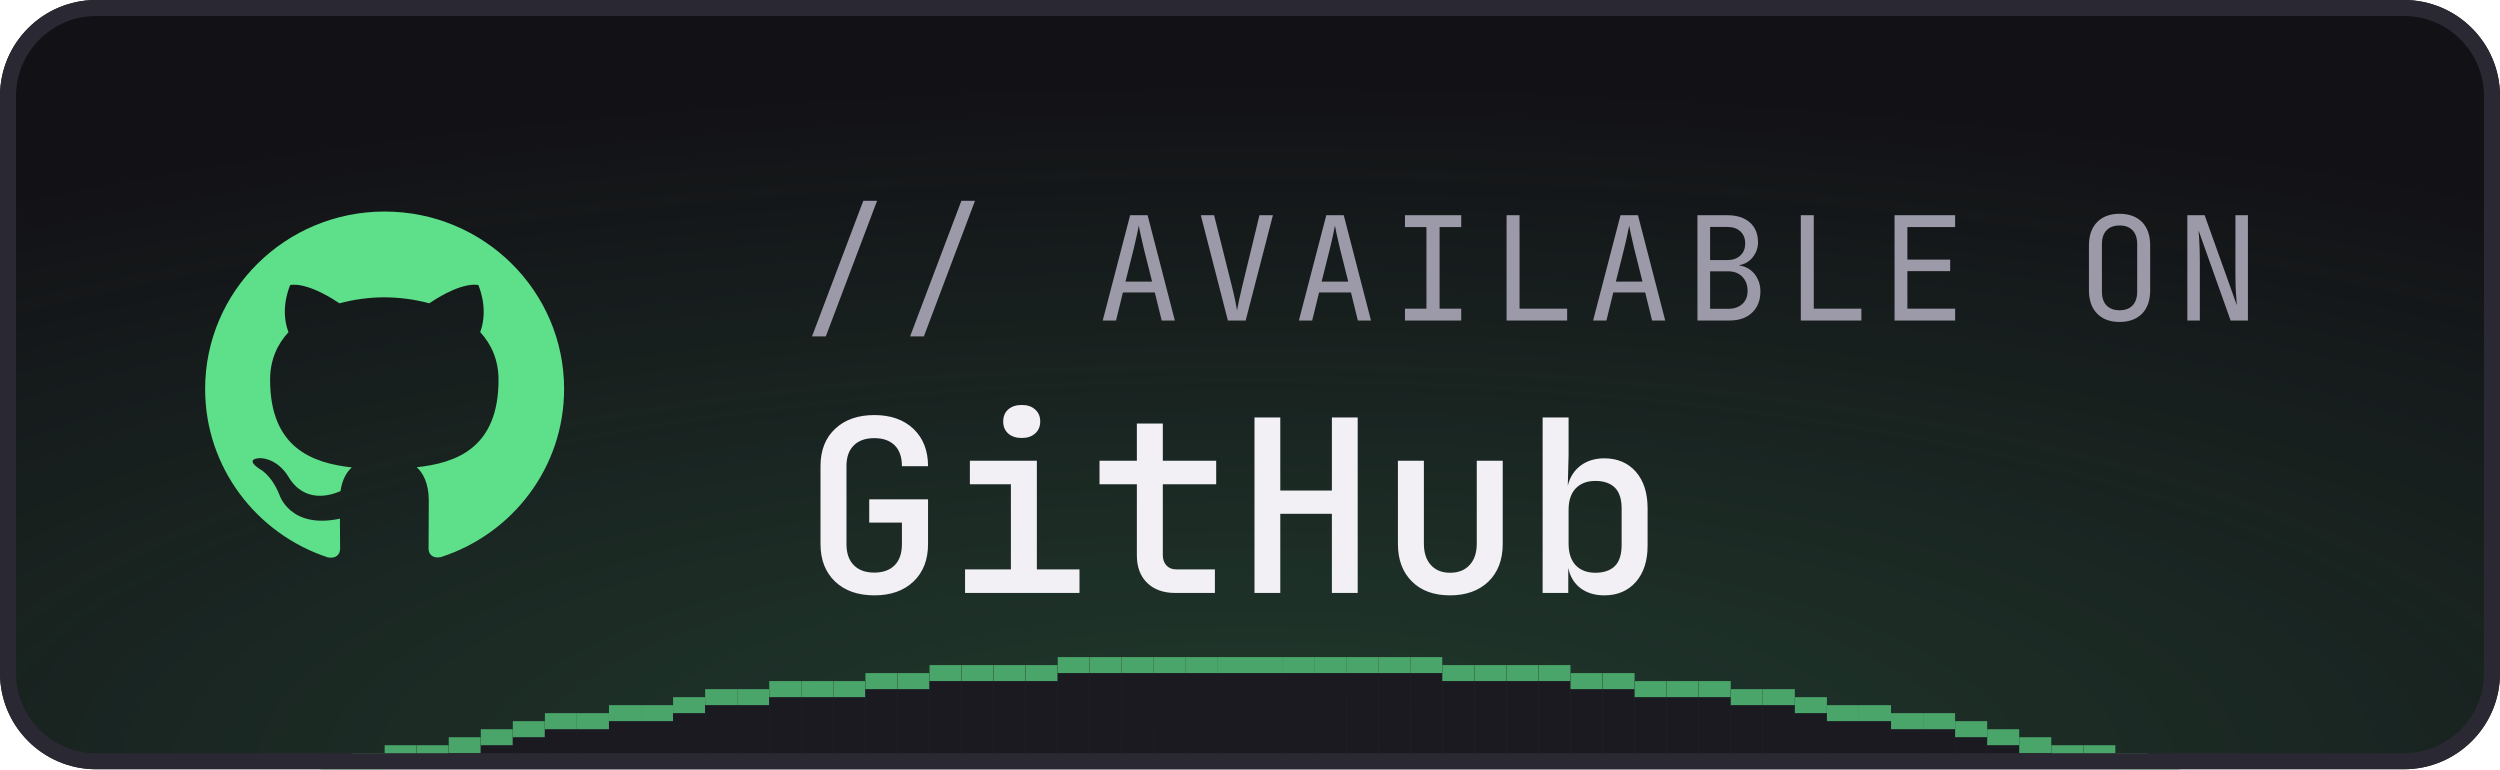
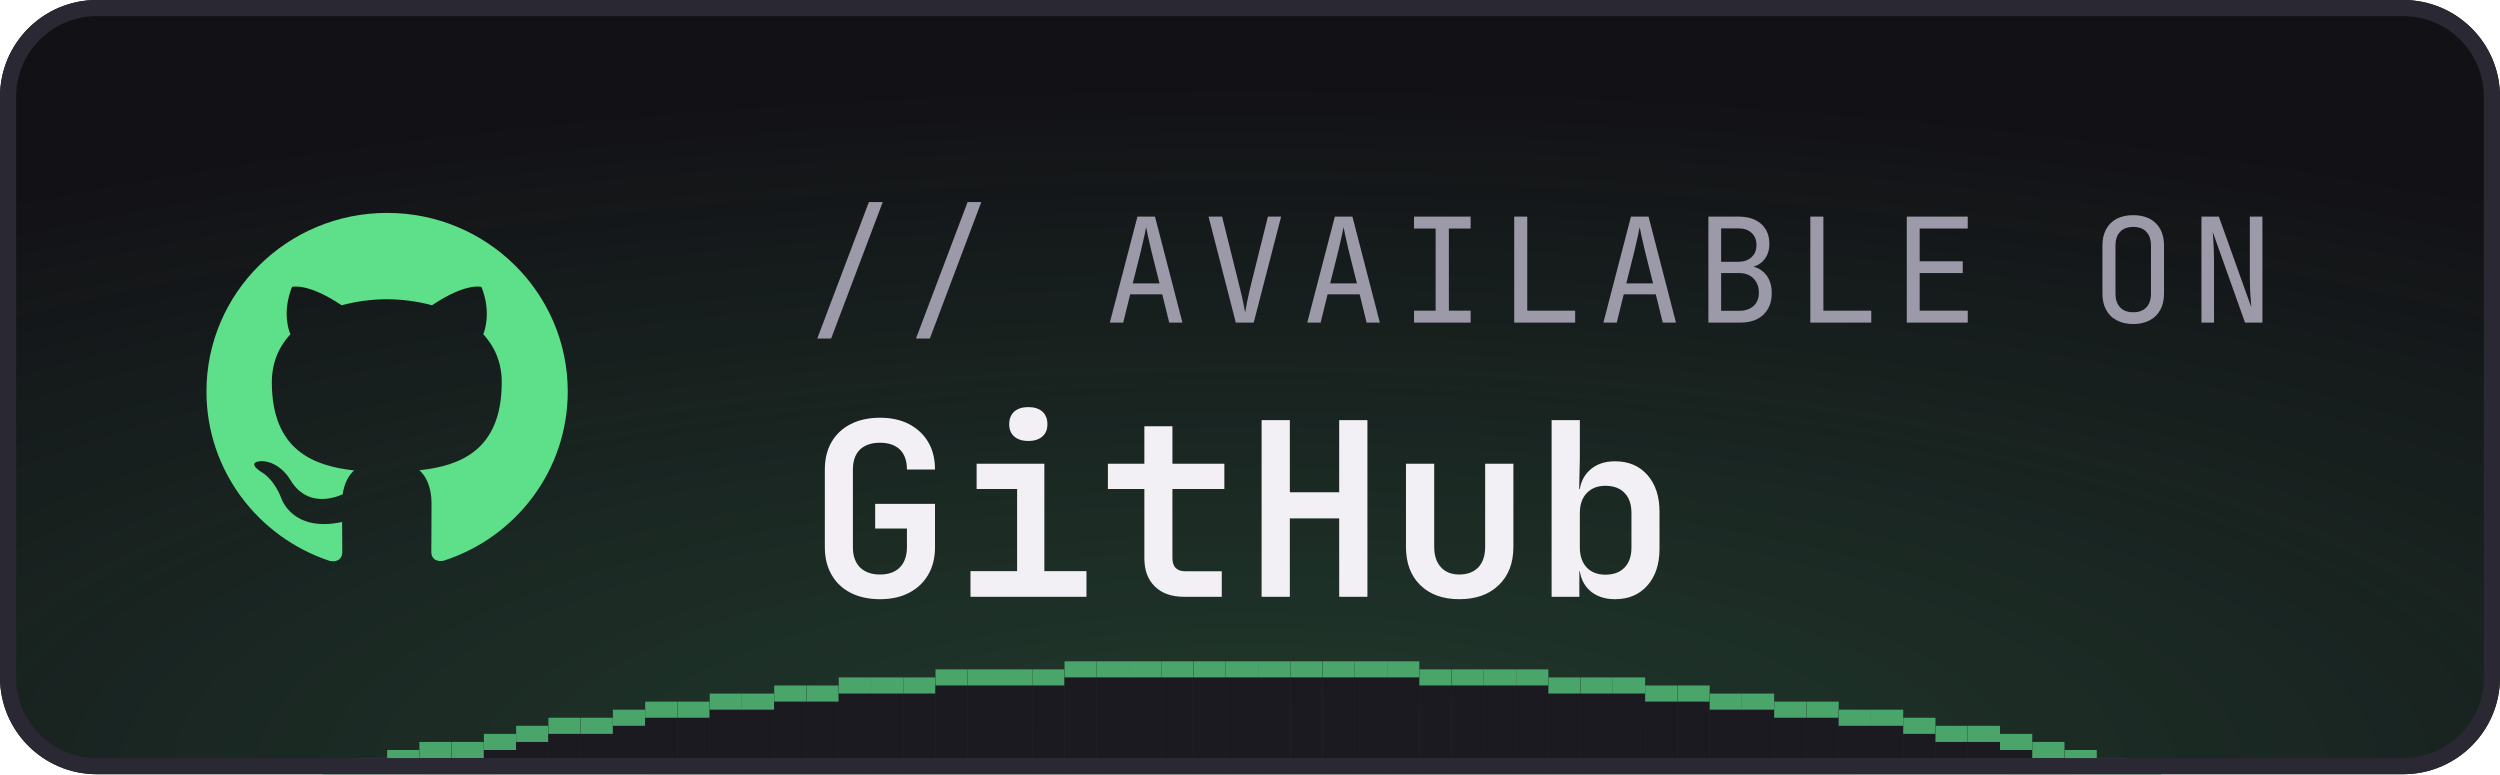
- <svg xmlns="http://www.w3.org/2000/svg" width="156" height="48" fill="none" viewBox="0 0 156 48">
+ <svg xmlns="http://www.w3.org/2000/svg" width="155" height="48" fill="none" viewBox="0 0 155 48">
  <defs>
    <clipPath id="badges-plugins-zchat-cozy-github-tile">
-       <rect width="156" height="48" rx="6" />
+       <rect width="155" height="48" rx="6" />
    </clipPath>
    <radialGradient id="badges-plugins-zchat-cozy-github-glow" cx="0.5" cy="1" r="0.9">
      <stop offset="0" stop-color="#5EE08A" stop-opacity=".2" />
      <stop offset="1" stop-color="#5EE08A" stop-opacity="0" />
    </radialGradient>
  </defs>
  <g clip-path="url(#badges-plugins-zchat-cozy-github-tile)">
-     <rect width="156" height="48" fill="#121116" />
-     <rect width="156" height="48" fill="url(#badges-plugins-zchat-cozy-github-glow)" />
+     <rect width="155" height="48" fill="#121116" />
+     <rect width="155" height="48" fill="url(#badges-plugins-zchat-cozy-github-glow)" />
    <rect x="0" y="53" width="2" height="-5" fill="#1B1A21" />
    <rect x="0" y="53" width="2" height="1" fill="#5EE08A" fill-opacity=".7" />
    <rect x="2" y="52.5" width="2" height="-4.5" fill="#1B1A21" />
    <rect x="2" y="52.5" width="2" height="1" fill="#5EE08A" fill-opacity=".7" />
    <rect x="4" y="52" width="2" height="-4" fill="#1B1A21" />
    <rect x="4" y="52" width="2" height="1" fill="#5EE08A" fill-opacity=".7" />
-     <rect x="6" y="51.5" width="2" height="-3.5" fill="#1B1A21" />
-     <rect x="6" y="51.5" width="2" height="1" fill="#5EE08A" fill-opacity=".7" />
+     <rect x="6" y="51" width="2" height="-3" fill="#1B1A21" />
+     <rect x="6" y="51" width="2" height="1" fill="#5EE08A" fill-opacity=".7" />
    <rect x="8" y="50.5" width="2" height="-2.5" fill="#1B1A21" />
    <rect x="8" y="50.5" width="2" height="1" fill="#5EE08A" fill-opacity=".7" />
    <rect x="10" y="50" width="2" height="-2" fill="#1B1A21" />
    <rect x="10" y="50" width="2" height="1" fill="#5EE08A" fill-opacity=".7" />
    <rect x="12" y="49.5" width="2" height="-1.5" fill="#1B1A21" />
    <rect x="12" y="49.5" width="2" height="1" fill="#5EE08A" fill-opacity=".7" />
    <rect x="14" y="49" width="2" height="-1" fill="#1B1A21" />
    <rect x="14" y="49" width="2" height="1" fill="#5EE08A" fill-opacity=".7" />
    <rect x="16" y="48.5" width="2" height="-0.5" fill="#1B1A21" />
    <rect x="16" y="48.5" width="2" height="1" fill="#5EE08A" fill-opacity=".7" />
    <rect x="18" y="48" width="2" height="0" fill="#1B1A21" />
    <rect x="18" y="48" width="2" height="1" fill="#5EE08A" fill-opacity=".7" />
    <rect x="20" y="47.5" width="2" height="0.5" fill="#1B1A21" />
    <rect x="20" y="47.5" width="2" height="1" fill="#5EE08A" fill-opacity=".7" />
    <rect x="22" y="47" width="2" height="1" fill="#1B1A21" />
    <rect x="22" y="47" width="2" height="1" fill="#5EE08A" fill-opacity=".7" />
    <rect x="24" y="46.5" width="2" height="1.5" fill="#1B1A21" />
    <rect x="24" y="46.5" width="2" height="1" fill="#5EE08A" fill-opacity=".7" />
-     <rect x="26" y="46.5" width="2" height="1.5" fill="#1B1A21" />
-     <rect x="26" y="46.5" width="2" height="1" fill="#5EE08A" fill-opacity=".7" />
+     <rect x="26" y="46" width="2" height="2" fill="#1B1A21" />
+     <rect x="26" y="46" width="2" height="1" fill="#5EE08A" fill-opacity=".7" />
    <rect x="28" y="46" width="2" height="2" fill="#1B1A21" />
    <rect x="28" y="46" width="2" height="1" fill="#5EE08A" fill-opacity=".7" />
    <rect x="30" y="45.5" width="2" height="2.5" fill="#1B1A21" />
    <rect x="30" y="45.5" width="2" height="1" fill="#5EE08A" fill-opacity=".7" />
    <rect x="32" y="45" width="2" height="3" fill="#1B1A21" />
    <rect x="32" y="45" width="2" height="1" fill="#5EE08A" fill-opacity=".7" />
    <rect x="34" y="44.5" width="2" height="3.5" fill="#1B1A21" />
    <rect x="34" y="44.5" width="2" height="1" fill="#5EE08A" fill-opacity=".7" />
    <rect x="36" y="44.5" width="2" height="3.5" fill="#1B1A21" />
    <rect x="36" y="44.5" width="2" height="1" fill="#5EE08A" fill-opacity=".7" />
    <rect x="38" y="44" width="2" height="4" fill="#1B1A21" />
    <rect x="38" y="44" width="2" height="1" fill="#5EE08A" fill-opacity=".7" />
-     <rect x="40" y="44" width="2" height="4" fill="#1B1A21" />
-     <rect x="40" y="44" width="2" height="1" fill="#5EE08A" fill-opacity=".7" />
+     <rect x="40" y="43.5" width="2" height="4.5" fill="#1B1A21" />
+     <rect x="40" y="43.5" width="2" height="1" fill="#5EE08A" fill-opacity=".7" />
    <rect x="42" y="43.5" width="2" height="4.5" fill="#1B1A21" />
    <rect x="42" y="43.5" width="2" height="1" fill="#5EE08A" fill-opacity=".7" />
    <rect x="44" y="43" width="2" height="5" fill="#1B1A21" />
    <rect x="44" y="43" width="2" height="1" fill="#5EE08A" fill-opacity=".7" />
    <rect x="46" y="43" width="2" height="5" fill="#1B1A21" />
    <rect x="46" y="43" width="2" height="1" fill="#5EE08A" fill-opacity=".7" />
    <rect x="48" y="42.5" width="2" height="5.5" fill="#1B1A21" />
    <rect x="48" y="42.5" width="2" height="1" fill="#5EE08A" fill-opacity=".7" />
    <rect x="50" y="42.5" width="2" height="5.5" fill="#1B1A21" />
    <rect x="50" y="42.5" width="2" height="1" fill="#5EE08A" fill-opacity=".7" />
-     <rect x="52" y="42.5" width="2" height="5.5" fill="#1B1A21" />
-     <rect x="52" y="42.5" width="2" height="1" fill="#5EE08A" fill-opacity=".7" />
+     <rect x="52" y="42" width="2" height="6" fill="#1B1A21" />
+     <rect x="52" y="42" width="2" height="1" fill="#5EE08A" fill-opacity=".7" />
    <rect x="54" y="42" width="2" height="6" fill="#1B1A21" />
    <rect x="54" y="42" width="2" height="1" fill="#5EE08A" fill-opacity=".7" />
    <rect x="56" y="42" width="2" height="6" fill="#1B1A21" />
    <rect x="56" y="42" width="2" height="1" fill="#5EE08A" fill-opacity=".7" />
    <rect x="58" y="41.5" width="2" height="6.5" fill="#1B1A21" />
    <rect x="58" y="41.5" width="2" height="1" fill="#5EE08A" fill-opacity=".7" />
    <rect x="60" y="41.5" width="2" height="6.5" fill="#1B1A21" />
    <rect x="60" y="41.5" width="2" height="1" fill="#5EE08A" fill-opacity=".7" />
    <rect x="62" y="41.5" width="2" height="6.5" fill="#1B1A21" />
    <rect x="62" y="41.5" width="2" height="1" fill="#5EE08A" fill-opacity=".7" />
    <rect x="64" y="41.5" width="2" height="6.5" fill="#1B1A21" />
    <rect x="64" y="41.5" width="2" height="1" fill="#5EE08A" fill-opacity=".7" />
    <rect x="66" y="41" width="2" height="7" fill="#1B1A21" />
    <rect x="66" y="41" width="2" height="1" fill="#5EE08A" fill-opacity=".7" />
    <rect x="68" y="41" width="2" height="7" fill="#1B1A21" />
    <rect x="68" y="41" width="2" height="1" fill="#5EE08A" fill-opacity=".7" />
    <rect x="70" y="41" width="2" height="7" fill="#1B1A21" />
    <rect x="70" y="41" width="2" height="1" fill="#5EE08A" fill-opacity=".7" />
    <rect x="72" y="41" width="2" height="7" fill="#1B1A21" />
    <rect x="72" y="41" width="2" height="1" fill="#5EE08A" fill-opacity=".7" />
    <rect x="74" y="41" width="2" height="7" fill="#1B1A21" />
    <rect x="74" y="41" width="2" height="1" fill="#5EE08A" fill-opacity=".7" />
    <rect x="76" y="41" width="2" height="7" fill="#1B1A21" />
    <rect x="76" y="41" width="2" height="1" fill="#5EE08A" fill-opacity=".7" />
    <rect x="78" y="41" width="2" height="7" fill="#1B1A21" />
    <rect x="78" y="41" width="2" height="1" fill="#5EE08A" fill-opacity=".7" />
    <rect x="80" y="41" width="2" height="7" fill="#1B1A21" />
    <rect x="80" y="41" width="2" height="1" fill="#5EE08A" fill-opacity=".7" />
    <rect x="82" y="41" width="2" height="7" fill="#1B1A21" />
    <rect x="82" y="41" width="2" height="1" fill="#5EE08A" fill-opacity=".7" />
    <rect x="84" y="41" width="2" height="7" fill="#1B1A21" />
    <rect x="84" y="41" width="2" height="1" fill="#5EE08A" fill-opacity=".7" />
    <rect x="86" y="41" width="2" height="7" fill="#1B1A21" />
    <rect x="86" y="41" width="2" height="1" fill="#5EE08A" fill-opacity=".7" />
-     <rect x="88" y="41" width="2" height="7" fill="#1B1A21" />
-     <rect x="88" y="41" width="2" height="1" fill="#5EE08A" fill-opacity=".7" />
+     <rect x="88" y="41.5" width="2" height="6.5" fill="#1B1A21" />
+     <rect x="88" y="41.5" width="2" height="1" fill="#5EE08A" fill-opacity=".7" />
    <rect x="90" y="41.5" width="2" height="6.5" fill="#1B1A21" />
    <rect x="90" y="41.5" width="2" height="1" fill="#5EE08A" fill-opacity=".7" />
    <rect x="92" y="41.5" width="2" height="6.5" fill="#1B1A21" />
    <rect x="92" y="41.5" width="2" height="1" fill="#5EE08A" fill-opacity=".7" />
    <rect x="94" y="41.5" width="2" height="6.5" fill="#1B1A21" />
    <rect x="94" y="41.5" width="2" height="1" fill="#5EE08A" fill-opacity=".7" />
-     <rect x="96" y="41.5" width="2" height="6.5" fill="#1B1A21" />
-     <rect x="96" y="41.5" width="2" height="1" fill="#5EE08A" fill-opacity=".7" />
+     <rect x="96" y="42" width="2" height="6" fill="#1B1A21" />
+     <rect x="96" y="42" width="2" height="1" fill="#5EE08A" fill-opacity=".7" />
    <rect x="98" y="42" width="2" height="6" fill="#1B1A21" />
    <rect x="98" y="42" width="2" height="1" fill="#5EE08A" fill-opacity=".7" />
    <rect x="100" y="42" width="2" height="6" fill="#1B1A21" />
    <rect x="100" y="42" width="2" height="1" fill="#5EE08A" fill-opacity=".7" />
    <rect x="102" y="42.5" width="2" height="5.5" fill="#1B1A21" />
    <rect x="102" y="42.5" width="2" height="1" fill="#5EE08A" fill-opacity=".7" />
    <rect x="104" y="42.5" width="2" height="5.5" fill="#1B1A21" />
    <rect x="104" y="42.5" width="2" height="1" fill="#5EE08A" fill-opacity=".7" />
-     <rect x="106" y="42.5" width="2" height="5.5" fill="#1B1A21" />
-     <rect x="106" y="42.5" width="2" height="1" fill="#5EE08A" fill-opacity=".7" />
+     <rect x="106" y="43" width="2" height="5" fill="#1B1A21" />
+     <rect x="106" y="43" width="2" height="1" fill="#5EE08A" fill-opacity=".7" />
    <rect x="108" y="43" width="2" height="5" fill="#1B1A21" />
    <rect x="108" y="43" width="2" height="1" fill="#5EE08A" fill-opacity=".7" />
-     <rect x="110" y="43" width="2" height="5" fill="#1B1A21" />
-     <rect x="110" y="43" width="2" height="1" fill="#5EE08A" fill-opacity=".7" />
+     <rect x="110" y="43.5" width="2" height="4.5" fill="#1B1A21" />
+     <rect x="110" y="43.5" width="2" height="1" fill="#5EE08A" fill-opacity=".7" />
    <rect x="112" y="43.5" width="2" height="4.5" fill="#1B1A21" />
    <rect x="112" y="43.5" width="2" height="1" fill="#5EE08A" fill-opacity=".7" />
    <rect x="114" y="44" width="2" height="4" fill="#1B1A21" />
    <rect x="114" y="44" width="2" height="1" fill="#5EE08A" fill-opacity=".7" />
    <rect x="116" y="44" width="2" height="4" fill="#1B1A21" />
    <rect x="116" y="44" width="2" height="1" fill="#5EE08A" fill-opacity=".7" />
    <rect x="118" y="44.5" width="2" height="3.5" fill="#1B1A21" />
    <rect x="118" y="44.5" width="2" height="1" fill="#5EE08A" fill-opacity=".7" />
-     <rect x="120" y="44.5" width="2" height="3.5" fill="#1B1A21" />
-     <rect x="120" y="44.5" width="2" height="1" fill="#5EE08A" fill-opacity=".7" />
+     <rect x="120" y="45" width="2" height="3" fill="#1B1A21" />
+     <rect x="120" y="45" width="2" height="1" fill="#5EE08A" fill-opacity=".7" />
    <rect x="122" y="45" width="2" height="3" fill="#1B1A21" />
    <rect x="122" y="45" width="2" height="1" fill="#5EE08A" fill-opacity=".7" />
    <rect x="124" y="45.5" width="2" height="2.5" fill="#1B1A21" />
    <rect x="124" y="45.5" width="2" height="1" fill="#5EE08A" fill-opacity=".7" />
    <rect x="126" y="46" width="2" height="2" fill="#1B1A21" />
    <rect x="126" y="46" width="2" height="1" fill="#5EE08A" fill-opacity=".7" />
    <rect x="128" y="46.5" width="2" height="1.5" fill="#1B1A21" />
    <rect x="128" y="46.5" width="2" height="1" fill="#5EE08A" fill-opacity=".7" />
-     <rect x="130" y="46.5" width="2" height="1.5" fill="#1B1A21" />
-     <rect x="130" y="46.5" width="2" height="1" fill="#5EE08A" fill-opacity=".7" />
-     <rect x="132" y="47" width="2" height="1" fill="#1B1A21" />
-     <rect x="132" y="47" width="2" height="1" fill="#5EE08A" fill-opacity=".7" />
-     <rect x="134" y="47.5" width="2" height="0.5" fill="#1B1A21" />
-     <rect x="134" y="47.5" width="2" height="1" fill="#5EE08A" fill-opacity=".7" />
+     <rect x="130" y="47" width="2" height="1" fill="#1B1A21" />
+     <rect x="130" y="47" width="2" height="1" fill="#5EE08A" fill-opacity=".7" />
+     <rect x="132" y="47.5" width="2" height="0.5" fill="#1B1A21" />
+     <rect x="132" y="47.5" width="2" height="1" fill="#5EE08A" fill-opacity=".7" />
+     <rect x="134" y="48" width="2" height="0" fill="#1B1A21" />
+     <rect x="134" y="48" width="2" height="1" fill="#5EE08A" fill-opacity=".7" />
    <rect x="136" y="48" width="2" height="0" fill="#1B1A21" />
    <rect x="136" y="48" width="2" height="1" fill="#5EE08A" fill-opacity=".7" />
    <rect x="138" y="48.5" width="2" height="-0.5" fill="#1B1A21" />
    <rect x="138" y="48.5" width="2" height="1" fill="#5EE08A" fill-opacity=".7" />
-     <rect x="140" y="49" width="2" height="-1" fill="#1B1A21" />
-     <rect x="140" y="49" width="2" height="1" fill="#5EE08A" fill-opacity=".7" />
-     <rect x="142" y="49.5" width="2" height="-1.5" fill="#1B1A21" />
-     <rect x="142" y="49.5" width="2" height="1" fill="#5EE08A" fill-opacity=".7" />
-     <rect x="144" y="50" width="2" height="-2" fill="#1B1A21" />
-     <rect x="144" y="50" width="2" height="1" fill="#5EE08A" fill-opacity=".7" />
-     <rect x="146" y="50.5" width="2" height="-2.5" fill="#1B1A21" />
-     <rect x="146" y="50.5" width="2" height="1" fill="#5EE08A" fill-opacity=".7" />
+     <rect x="140" y="49.5" width="2" height="-1.5" fill="#1B1A21" />
+     <rect x="140" y="49.5" width="2" height="1" fill="#5EE08A" fill-opacity=".7" />
+     <rect x="142" y="50" width="2" height="-2" fill="#1B1A21" />
+     <rect x="142" y="50" width="2" height="1" fill="#5EE08A" fill-opacity=".7" />
+     <rect x="144" y="50.5" width="2" height="-2.5" fill="#1B1A21" />
+     <rect x="144" y="50.5" width="2" height="1" fill="#5EE08A" fill-opacity=".7" />
+     <rect x="146" y="51" width="2" height="-3" fill="#1B1A21" />
+     <rect x="146" y="51" width="2" height="1" fill="#5EE08A" fill-opacity=".7" />
    <rect x="148" y="51.5" width="2" height="-3.5" fill="#1B1A21" />
    <rect x="148" y="51.5" width="2" height="1" fill="#5EE08A" fill-opacity=".7" />
    <rect x="150" y="52" width="2" height="-4" fill="#1B1A21" />
    <rect x="150" y="52" width="2" height="1" fill="#5EE08A" fill-opacity=".7" />
-     <rect x="152" y="52.5" width="2" height="-4.5" fill="#1B1A21" />
-     <rect x="152" y="52.5" width="2" height="1" fill="#5EE08A" fill-opacity=".7" />
-     <rect x="154" y="53" width="2" height="-5" fill="#1B1A21" />
-     <rect x="154" y="53" width="2" height="1" fill="#5EE08A" fill-opacity=".7" />
+     <rect x="152" y="53" width="2" height="-5" fill="#1B1A21" />
+     <rect x="152" y="53" width="2" height="1" fill="#5EE08A" fill-opacity=".7" />
+     <rect x="154" y="53.5" width="2" height="-5.5" fill="#1B1A21" />
+     <rect x="154" y="53.5" width="2" height="1" fill="#5EE08A" fill-opacity=".7" />
  </g>
-   <rect x=".5" y=".5" width="155" height="47" rx="5.5" stroke="#2A2832" />
+   <rect x=".5" y=".5" width="154" height="47" rx="5.5" stroke="#2A2832" />
  <g transform="translate(8 8) scale(0.8)">
    <g>
      <path fill="#5EE08A" d="M20 6.5c-7.734 0-14 6.2-14 13.842 0 6.118 4.011 11.304 9.57 13.134.703.13.957-.298.957-.668 0-.328-.008-1.198-.013-2.352-3.897.834-4.718-1.86-4.718-1.86-.638-1.596-1.558-2.024-1.558-2.024-1.267-.856.1-.837.1-.837 1.404.094 2.143 1.423 2.143 1.423 1.248 2.117 3.276 1.505 4.078 1.148.123-.892.488-1.505.885-1.847-3.108-.346-6.377-1.536-6.377-6.84 0-1.514.543-2.748 1.44-3.717-.155-.347-.63-1.757.123-3.663 0 0 1.172-.37 3.85 1.42a13.7 13.7 0 0 1 3.5-.469c1.19.008 2.38.162 3.501.468 2.663-1.789 3.834-1.42 3.834-1.42.751 1.907.277 3.317.14 3.664.889.97 1.431 2.204 1.431 3.717 0 5.316-3.273 6.488-6.384 6.827.486.414.942 1.266.942 2.56 0 1.85-.017 3.342-.017 3.793 0 .36.245.792.966.653C29.993 31.642 34 26.45 34 20.34 34 12.7 27.734 6.5 20 6.5" />
    </g>
  </g>
-   <path fill="#9C99A8" d="M51.53 20.99L50.67 20.99L53.87 12.53L54.73 12.53L51.53 20.99M57.65 20.99L56.79 20.99L59.99 12.53L60.84 12.53L57.65 20.99M69.64 20L68.81 20L70.52 13.43L71.61 13.43L73.31 20L72.49 20L72.06 18.25L70.07 18.25L69.64 20M70.74 15.54L70.23 17.57L71.89 17.57L71.38 15.54Q71.24 14.97 71.16 14.58Q71.08 14.2 71.06 14.08L71.06 14.08Q71.04 14.2 70.96 14.58Q70.88 14.97 70.74 15.54L70.74 15.54M77.73 20L76.62 20L74.93 13.43L75.76 13.43L76.88 17.9Q77 18.37 77.08 18.77Q77.15 19.16 77.19 19.37L77.19 19.37Q77.23 19.16 77.31 18.76Q77.4 18.36 77.51 17.89L77.51 17.89L78.59 13.43L79.43 13.43L77.73 20M81.88 20L81.05 20L82.76 13.43L83.85 13.43L85.55 20L84.73 20L84.3 18.25L82.31 18.25L81.88 20M82.98 15.54L82.47 17.57L84.13 17.57L83.62 15.54Q83.48 14.97 83.4 14.58Q83.32 14.2 83.3 14.08L83.3 14.08Q83.28 14.2 83.2 14.58Q83.12 14.97 82.98 15.54L82.98 15.54M91.18 20L87.67 20L87.67 19.26L89.01 19.26L89.01 14.17L87.67 14.17L87.67 13.43L91.18 13.43L91.18 14.17L89.83 14.17L89.83 19.26L91.18 19.26L91.18 20M97.79 20L94.01 20L94.01 13.43L94.82 13.43L94.82 19.26L97.79 19.26L97.79 20M100.24 20L99.41 20L101.12 13.43L102.21 13.43L103.91 20L103.09 20L102.66 18.25L100.67 18.25L100.24 20M101.34 15.54L100.83 17.57L102.49 17.57L101.98 15.54Q101.84 14.97 101.76 14.58Q101.68 14.2 101.66 14.08L101.66 14.08Q101.64 14.2 101.56 14.58Q101.48 14.97 101.34 15.54L101.34 15.54M107.92 20L105.92 20L105.92 13.43L107.78 13.43Q108.68 13.43 109.19 13.88Q109.7 14.33 109.7 15.13L109.7 15.13Q109.7 15.63 109.38 16.04Q109.06 16.45 108.55 16.54L108.55 16.54L108.55 16.57Q108.93 16.62 109.22 16.84Q109.52 17.07 109.68 17.41Q109.85 17.76 109.85 18.17L109.85 18.17Q109.85 19.02 109.33 19.51Q108.82 20 107.92 20L107.92 20M106.71 14.16L106.71 16.23L107.77 16.23Q108.29 16.23 108.59 15.95Q108.9 15.67 108.9 15.19L108.9 15.19Q108.9 14.72 108.6 14.44Q108.3 14.16 107.78 14.16L107.78 14.16L106.71 14.16M106.71 16.93L106.71 19.27L107.83 19.27Q108.39 19.27 108.72 18.97Q109.05 18.67 109.05 18.15L109.05 18.15Q109.05 17.61 108.72 17.27Q108.39 16.93 107.83 16.93L107.83 16.93L106.71 16.93M116.15 20L112.37 20L112.37 13.43L113.18 13.43L113.18 19.26L116.15 19.26L116.15 20M122 20L118.22 20L118.22 13.43L122 13.43L122 14.17L119.02 14.17L119.02 16.2L121.69 16.2L121.69 16.92L119.02 16.92L119.02 19.26L122 19.26L122 20M132.26 20.09L132.26 20.09Q131.38 20.09 130.87 19.58Q130.35 19.06 130.35 18.11L130.35 18.11L130.35 15.32Q130.35 14.37 130.87 13.85Q131.38 13.34 132.26 13.34L132.26 13.34Q133.14 13.34 133.66 13.85Q134.17 14.37 134.17 15.31L134.17 15.31L134.17 18.11Q134.17 19.06 133.66 19.58Q133.14 20.09 132.26 20.09M132.26 19.36L132.26 19.36Q132.79 19.36 133.07 19.06Q133.36 18.76 133.36 18.2L133.36 18.2L133.36 15.23Q133.36 14.67 133.07 14.37Q132.79 14.07 132.26 14.07L132.26 14.07Q131.74 14.07 131.45 14.37Q131.16 14.67 131.16 15.23L131.16 15.23L131.16 18.2Q131.16 18.76 131.45 19.06Q131.74 19.36 132.26 19.36M137.27 20L136.49 20L136.49 13.43L137.57 13.43L139.58 19.05Q139.56 18.83 139.54 18.5Q139.51 18.17 139.5 17.81Q139.49 17.44 139.49 17.12L139.49 17.12L139.49 13.43L140.27 13.43L140.27 20L139.19 20L137.19 14.38Q137.21 14.59 137.23 14.92Q137.25 15.25 137.26 15.61Q137.27 15.98 137.27 16.31L137.27 16.31L137.27 20" />
-   <path fill="#F2F0F5" d="M54.56 37.15L54.56 37.15Q53.02 37.15 52.11 36.29Q51.2 35.42 51.2 33.95L51.2 33.95L51.2 29.09Q51.2 27.61 52.11 26.76Q53.02 25.9 54.56 25.9L54.56 25.9Q56.09 25.9 57 26.76Q57.91 27.63 57.91 29.09L57.91 29.09L56.28 29.09Q56.28 28.24 55.83 27.79Q55.37 27.34 54.56 27.34L54.56 27.34Q53.73 27.34 53.28 27.79Q52.82 28.24 52.82 29.08L52.82 29.08L52.82 33.95Q52.82 34.81 53.28 35.27Q53.73 35.73 54.56 35.73L54.56 35.73Q55.37 35.73 55.83 35.27Q56.28 34.81 56.28 33.95L56.28 33.95L56.28 32.61L54.24 32.61L54.24 31.16L57.91 31.16L57.91 33.95Q57.91 35.42 57 36.29Q56.09 37.15 54.56 37.15M67.36 37L60.22 37L60.22 35.53L63.08 35.53L63.08 30.22L60.52 30.22L60.52 28.75L64.7 28.75L64.7 35.53L67.36 35.53L67.36 37M63.76 27.33L63.76 27.33Q63.23 27.33 62.91 27.05Q62.6 26.77 62.6 26.3L62.6 26.3Q62.6 25.83 62.91 25.55Q63.23 25.27 63.76 25.27L63.76 25.27Q64.28 25.27 64.59 25.55Q64.91 25.83 64.91 26.3L64.91 26.3Q64.91 26.77 64.59 27.05Q64.28 27.33 63.76 27.33M75.81 37L73.33 37Q72.23 37 71.58 36.37Q70.94 35.74 70.94 34.66L70.94 34.66L70.94 30.22L68.61 30.22L68.61 28.75L70.94 28.75L70.94 26.43L72.56 26.43L72.56 28.75L75.89 28.75L75.89 30.22L72.56 30.22L72.56 34.65Q72.56 35.03 72.78 35.28Q73.01 35.53 73.4 35.53L73.4 35.53L75.81 35.53L75.81 37M79.89 37L78.28 37L78.28 26.05L79.89 26.05L79.89 30.61L83.11 30.61L83.11 26.05L84.72 26.05L84.72 37L83.11 37L83.11 32.06L79.89 32.06L79.89 37M90.48 37.15L90.48 37.15Q88.98 37.15 88.11 36.29Q87.23 35.42 87.23 33.94L87.23 33.94L87.23 28.75L88.85 28.75L88.85 33.92Q88.85 34.77 89.28 35.25Q89.72 35.74 90.48 35.74L90.48 35.74Q91.27 35.74 91.71 35.25Q92.15 34.77 92.15 33.92L92.15 33.92L92.15 28.75L93.77 28.75L93.77 33.94Q93.77 35.42 92.88 36.29Q91.98 37.15 90.48 37.15M100.11 37.15L100.11 37.15Q99.22 37.15 98.62 36.7Q98.03 36.25 97.86 35.44L97.86 35.44L97.86 37L96.26 37L96.26 26.05L97.88 26.05L97.88 28.41L97.83 30.31Q98.02 29.52 98.62 29.06Q99.23 28.6 100.11 28.6L100.11 28.6Q101.34 28.6 102.08 29.44Q102.81 30.28 102.81 31.72L102.81 31.72L102.81 34.05Q102.81 35.47 102.08 36.31Q101.34 37.15 100.11 37.15M99.55 35.74L99.55 35.74Q100.33 35.74 100.76 35.33Q101.19 34.91 101.19 34L101.19 34L101.19 31.73Q101.19 30.84 100.76 30.42Q100.33 30.01 99.55 30.01L99.55 30.01Q98.77 30.01 98.32 30.48Q97.88 30.95 97.88 31.81L97.88 31.81L97.88 33.92Q97.88 34.8 98.32 35.27Q98.77 35.74 99.55 35.74" />
+   <path d="M51.53 20.99L50.67 20.99L53.87 12.53L54.73 12.53L51.53 20.99M57.65 20.99L56.79 20.99L59.99 12.53L60.84 12.53L57.65 20.99M69.64 20L68.81 20L70.52 13.43L71.61 13.43L73.31 20L72.49 20L72.06 18.25L70.07 18.25L69.64 20M70.74 15.54L70.23 17.57L71.89 17.57L71.38 15.54Q71.24 14.97 71.16 14.58Q71.08 14.2 71.06 14.08L71.06 14.08Q71.04 14.2 70.96 14.58Q70.88 14.97 70.74 15.54L70.74 15.54M77.73 20L76.62 20L74.93 13.43L75.77 13.43L76.88 17.89Q77 18.36 77.08 18.76Q77.16 19.16 77.2 19.37L77.2 19.37Q77.23 19.16 77.31 18.76Q77.39 18.36 77.5 17.89L77.5 17.89L78.61 13.43L79.43 13.43L77.73 20M81.88 20L81.05 20L82.76 13.43L83.85 13.43L85.55 20L84.73 20L84.3 18.25L82.31 18.25L81.88 20M82.98 15.54L82.47 17.57L84.13 17.57L83.62 15.54Q83.48 14.97 83.4 14.58Q83.32 14.2 83.3 14.08L83.3 14.08Q83.28 14.2 83.2 14.58Q83.12 14.97 82.98 15.54L82.98 15.54M91.18 20L87.67 20L87.67 19.26L89.01 19.26L89.01 14.17L87.67 14.17L87.67 13.43L91.18 13.43L91.18 14.17L89.83 14.17L89.83 19.26L91.18 19.26L91.18 20M97.66 20L93.88 20L93.88 13.43L94.69 13.43L94.69 19.26L97.66 19.26L97.66 20M100.24 20L99.41 20L101.12 13.43L102.21 13.43L103.91 20L103.09 20L102.66 18.25L100.67 18.25L100.24 20M101.34 15.54L100.83 17.57L102.49 17.57L101.98 15.54Q101.84 14.97 101.76 14.58Q101.68 14.2 101.66 14.08L101.66 14.08Q101.64 14.2 101.56 14.58Q101.48 14.97 101.34 15.54L101.34 15.54M107.92 20L105.92 20L105.92 13.43L107.78 13.43Q108.68 13.43 109.19 13.88Q109.7 14.33 109.7 15.13L109.7 15.13Q109.7 15.58 109.51 15.91Q109.32 16.25 108.98 16.43L108.98 16.43Q108.85 16.49 108.72 16.53L108.72 16.53Q108.89 16.58 109.05 16.66L109.05 16.66Q109.43 16.87 109.64 17.25Q109.85 17.64 109.85 18.17L109.85 18.17Q109.85 18.73 109.62 19.14Q109.38 19.56 108.95 19.78Q108.52 20 107.92 20L107.92 20M106.71 16.93L106.71 19.27L107.83 19.27Q108.39 19.27 108.72 18.97Q109.05 18.67 109.05 18.15L109.05 18.15Q109.05 17.61 108.72 17.27Q108.39 16.93 107.83 16.93L107.83 16.93L106.71 16.93M106.71 14.16L106.71 16.23L107.77 16.23Q108.29 16.23 108.59 15.95Q108.9 15.67 108.9 15.19Q108.9 14.72 108.6 14.44Q108.3 14.16 107.78 14.16L107.78 14.16L106.71 14.16M116.02 20L112.24 20L112.24 13.43L113.05 13.43L113.05 19.26L116.02 19.26L116.02 20M122 20L118.22 20L118.22 13.43L122 13.43L122 14.17L119.02 14.17L119.02 16.2L121.69 16.2L121.69 16.93L119.02 16.93L119.02 19.26L122 19.26L122 20M132.26 20.09L132.26 20.09Q131.67 20.09 131.24 19.86Q130.81 19.64 130.58 19.21Q130.35 18.79 130.35 18.2L130.35 18.2L130.35 15.23Q130.35 14.64 130.58 14.21Q130.81 13.79 131.24 13.56Q131.67 13.34 132.26 13.34L132.26 13.34Q132.85 13.34 133.28 13.56Q133.71 13.79 133.94 14.21Q134.17 14.64 134.17 15.22L134.17 15.22L134.17 18.2Q134.17 18.79 133.94 19.21Q133.71 19.64 133.28 19.86Q132.85 20.09 132.26 20.09M132.26 19.36L132.26 19.36Q132.79 19.36 133.07 19.06Q133.36 18.76 133.36 18.2L133.36 18.2L133.36 15.23Q133.36 14.67 133.07 14.37Q132.79 14.07 132.26 14.07L132.26 14.07Q131.74 14.07 131.45 14.37Q131.16 14.67 131.16 15.23L131.16 15.23L131.16 18.2Q131.16 18.76 131.45 19.06Q131.74 19.36 132.26 19.36M137.27 20L136.49 20L136.49 13.43L137.57 13.43L139.58 19.05Q139.56 18.83 139.54 18.5Q139.51 18.17 139.5 17.81Q139.49 17.44 139.49 17.12L139.49 17.12L139.49 13.43L140.27 13.43L140.27 20L139.19 20L137.19 14.38Q137.21 14.59 137.23 14.92Q137.25 15.25 137.26 15.61Q137.27 15.98 137.27 16.31L137.27 16.31L137.27 20" fill="#9C99A8" />
+   <path d="M54.56 37.15L54.56 37.15Q53.52 37.15 52.75 36.76Q51.98 36.37 51.56 35.64Q51.14 34.91 51.14 33.94L51.14 33.94L51.14 29.11Q51.14 28.12 51.56 27.4Q51.98 26.68 52.75 26.29Q53.52 25.9 54.56 25.9L54.56 25.9Q55.61 25.9 56.37 26.3Q57.13 26.7 57.55 27.41Q57.97 28.12 57.97 29.11L57.97 29.11L56.23 29.11Q56.23 28.3 55.79 27.87Q55.35 27.45 54.56 27.45L54.56 27.45Q53.77 27.45 53.32 27.87Q52.88 28.3 52.88 29.11L52.88 29.11L52.88 33.94Q52.88 34.73 53.32 35.18Q53.77 35.62 54.56 35.62L54.56 35.62Q55.35 35.62 55.79 35.18Q56.23 34.73 56.23 33.92L56.23 33.92L56.23 32.77L54.26 32.77L54.26 31.24L57.97 31.24L57.97 33.94Q57.97 34.91 57.55 35.63Q57.13 36.35 56.37 36.75Q55.61 37.15 54.56 37.15M67.36 37L60.17 37L60.17 35.41L63.06 35.41L63.06 30.32L60.55 30.32L60.55 28.75L64.75 28.75L64.75 35.41L67.36 35.41L67.36 37M63.76 27.34L63.76 27.34Q63.2 27.34 62.88 27.06Q62.57 26.79 62.57 26.3L62.57 26.3Q62.57 25.81 62.88 25.52Q63.2 25.24 63.76 25.24L63.76 25.24Q64.31 25.24 64.63 25.52Q64.94 25.81 64.94 26.3L64.94 26.3Q64.94 26.79 64.63 27.06Q64.31 27.34 63.76 27.34M75.75 37L73.4 37Q72.25 37 71.6 36.36Q70.95 35.73 70.95 34.6L70.95 34.6L70.95 30.32L68.69 30.32L68.69 28.75L70.95 28.75L70.95 26.43L72.69 26.43L72.69 28.75L75.91 28.75L75.91 30.32L72.69 30.32L72.69 34.6Q72.69 35.42 73.5 35.42L73.5 35.42L75.75 35.42L75.75 37M79.97 37L78.22 37L78.22 26.05L79.97 26.05L79.97 30.52L83.03 30.52L83.03 26.05L84.78 26.05L84.78 37L83.03 37L83.03 32.14L79.97 32.14L79.97 37M90.48 37.15L90.48 37.15Q88.95 37.15 88.06 36.28Q87.17 35.41 87.17 33.91L87.17 33.91L87.17 28.75L88.92 28.75L88.92 33.9Q88.92 34.72 89.34 35.17Q89.75 35.62 90.48 35.62L90.48 35.62Q91.23 35.62 91.66 35.17Q92.08 34.72 92.08 33.9L92.08 33.9L92.08 28.75L93.83 28.75L93.83 33.91Q93.83 35.41 92.92 36.28Q92.02 37.15 90.48 37.15M100.14 37.15L100.14 37.15Q99.13 37.15 98.53 36.58L98.53 36.58Q98.06 36.13 97.95 35.42L97.95 35.42L97.92 35.42L97.92 37L96.2 37L96.2 26.05L97.95 26.05L97.95 28.39L97.91 30.32L97.95 30.32Q98.06 29.62 98.54 29.17L98.54 29.17Q99.14 28.6 100.14 28.6L100.14 28.6Q101.39 28.6 102.14 29.45Q102.89 30.3 102.89 31.73L102.89 31.73L102.89 34.02Q102.89 35.45 102.14 36.3Q101.39 37.15 100.14 37.15M99.53 35.63L99.53 35.63Q100.3 35.63 100.72 35.19Q101.15 34.75 101.15 33.94L101.15 33.94L101.15 31.81Q101.15 31 100.72 30.56Q100.3 30.12 99.53 30.12L99.53 30.12Q98.81 30.12 98.38 30.57Q97.95 31.02 97.95 31.81L97.95 31.81L97.95 33.94Q97.95 34.73 98.38 35.19Q98.81 35.63 99.53 35.63" fill="#F2F0F5" />
</svg>
